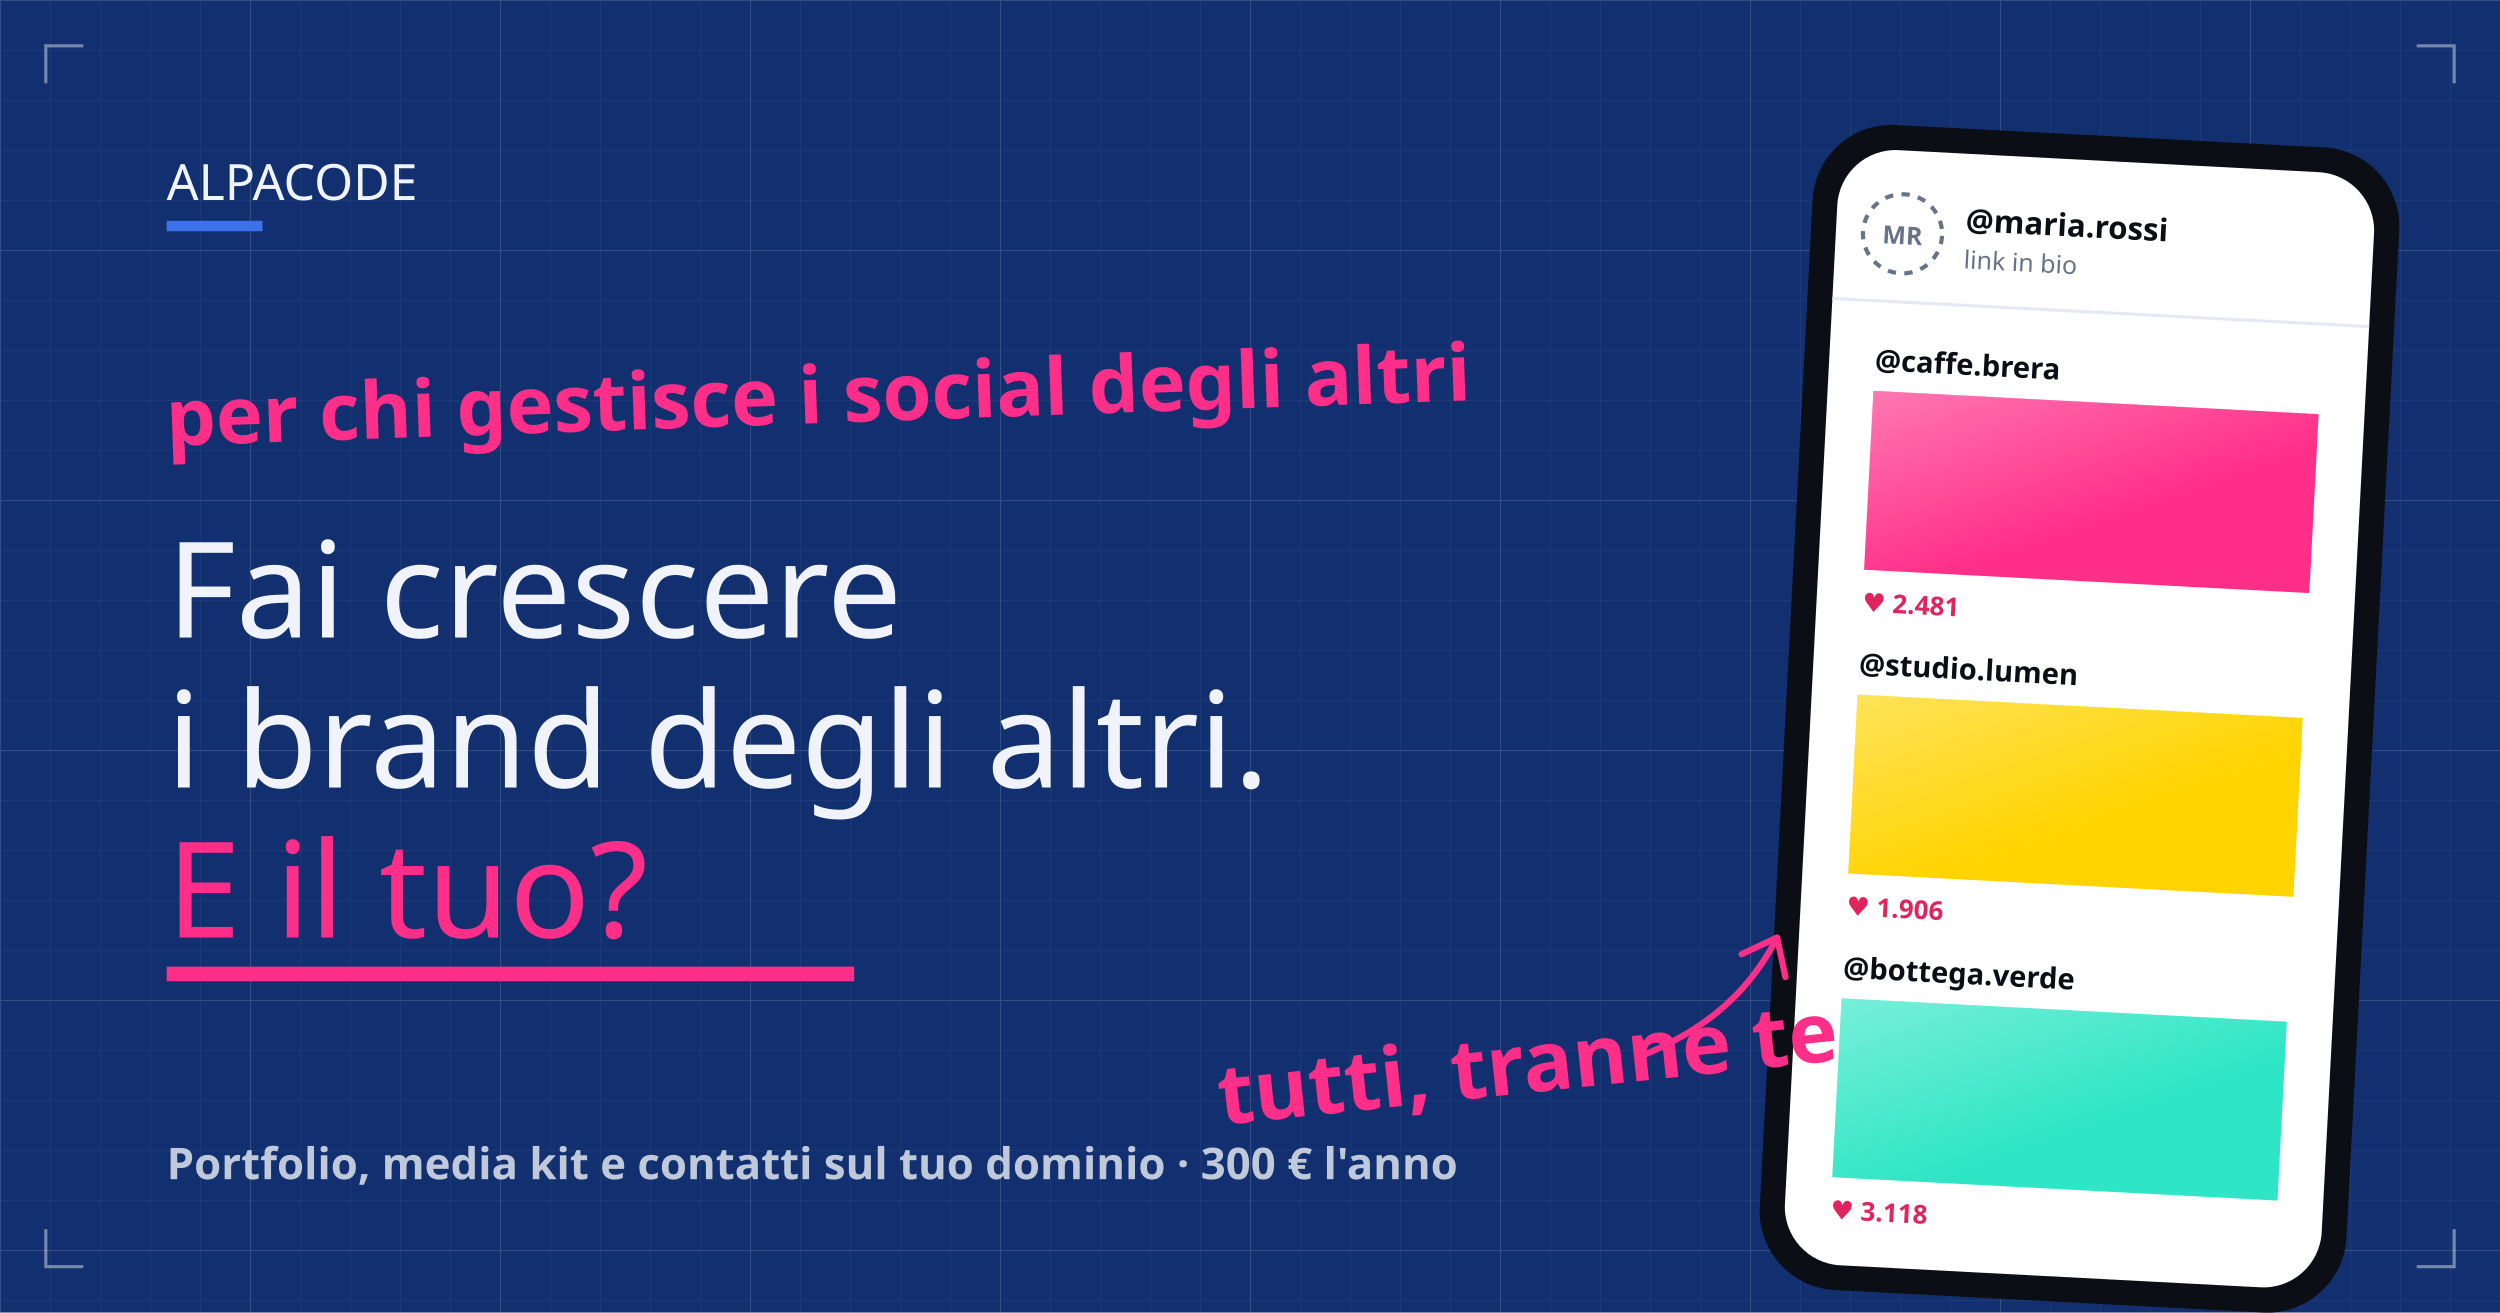
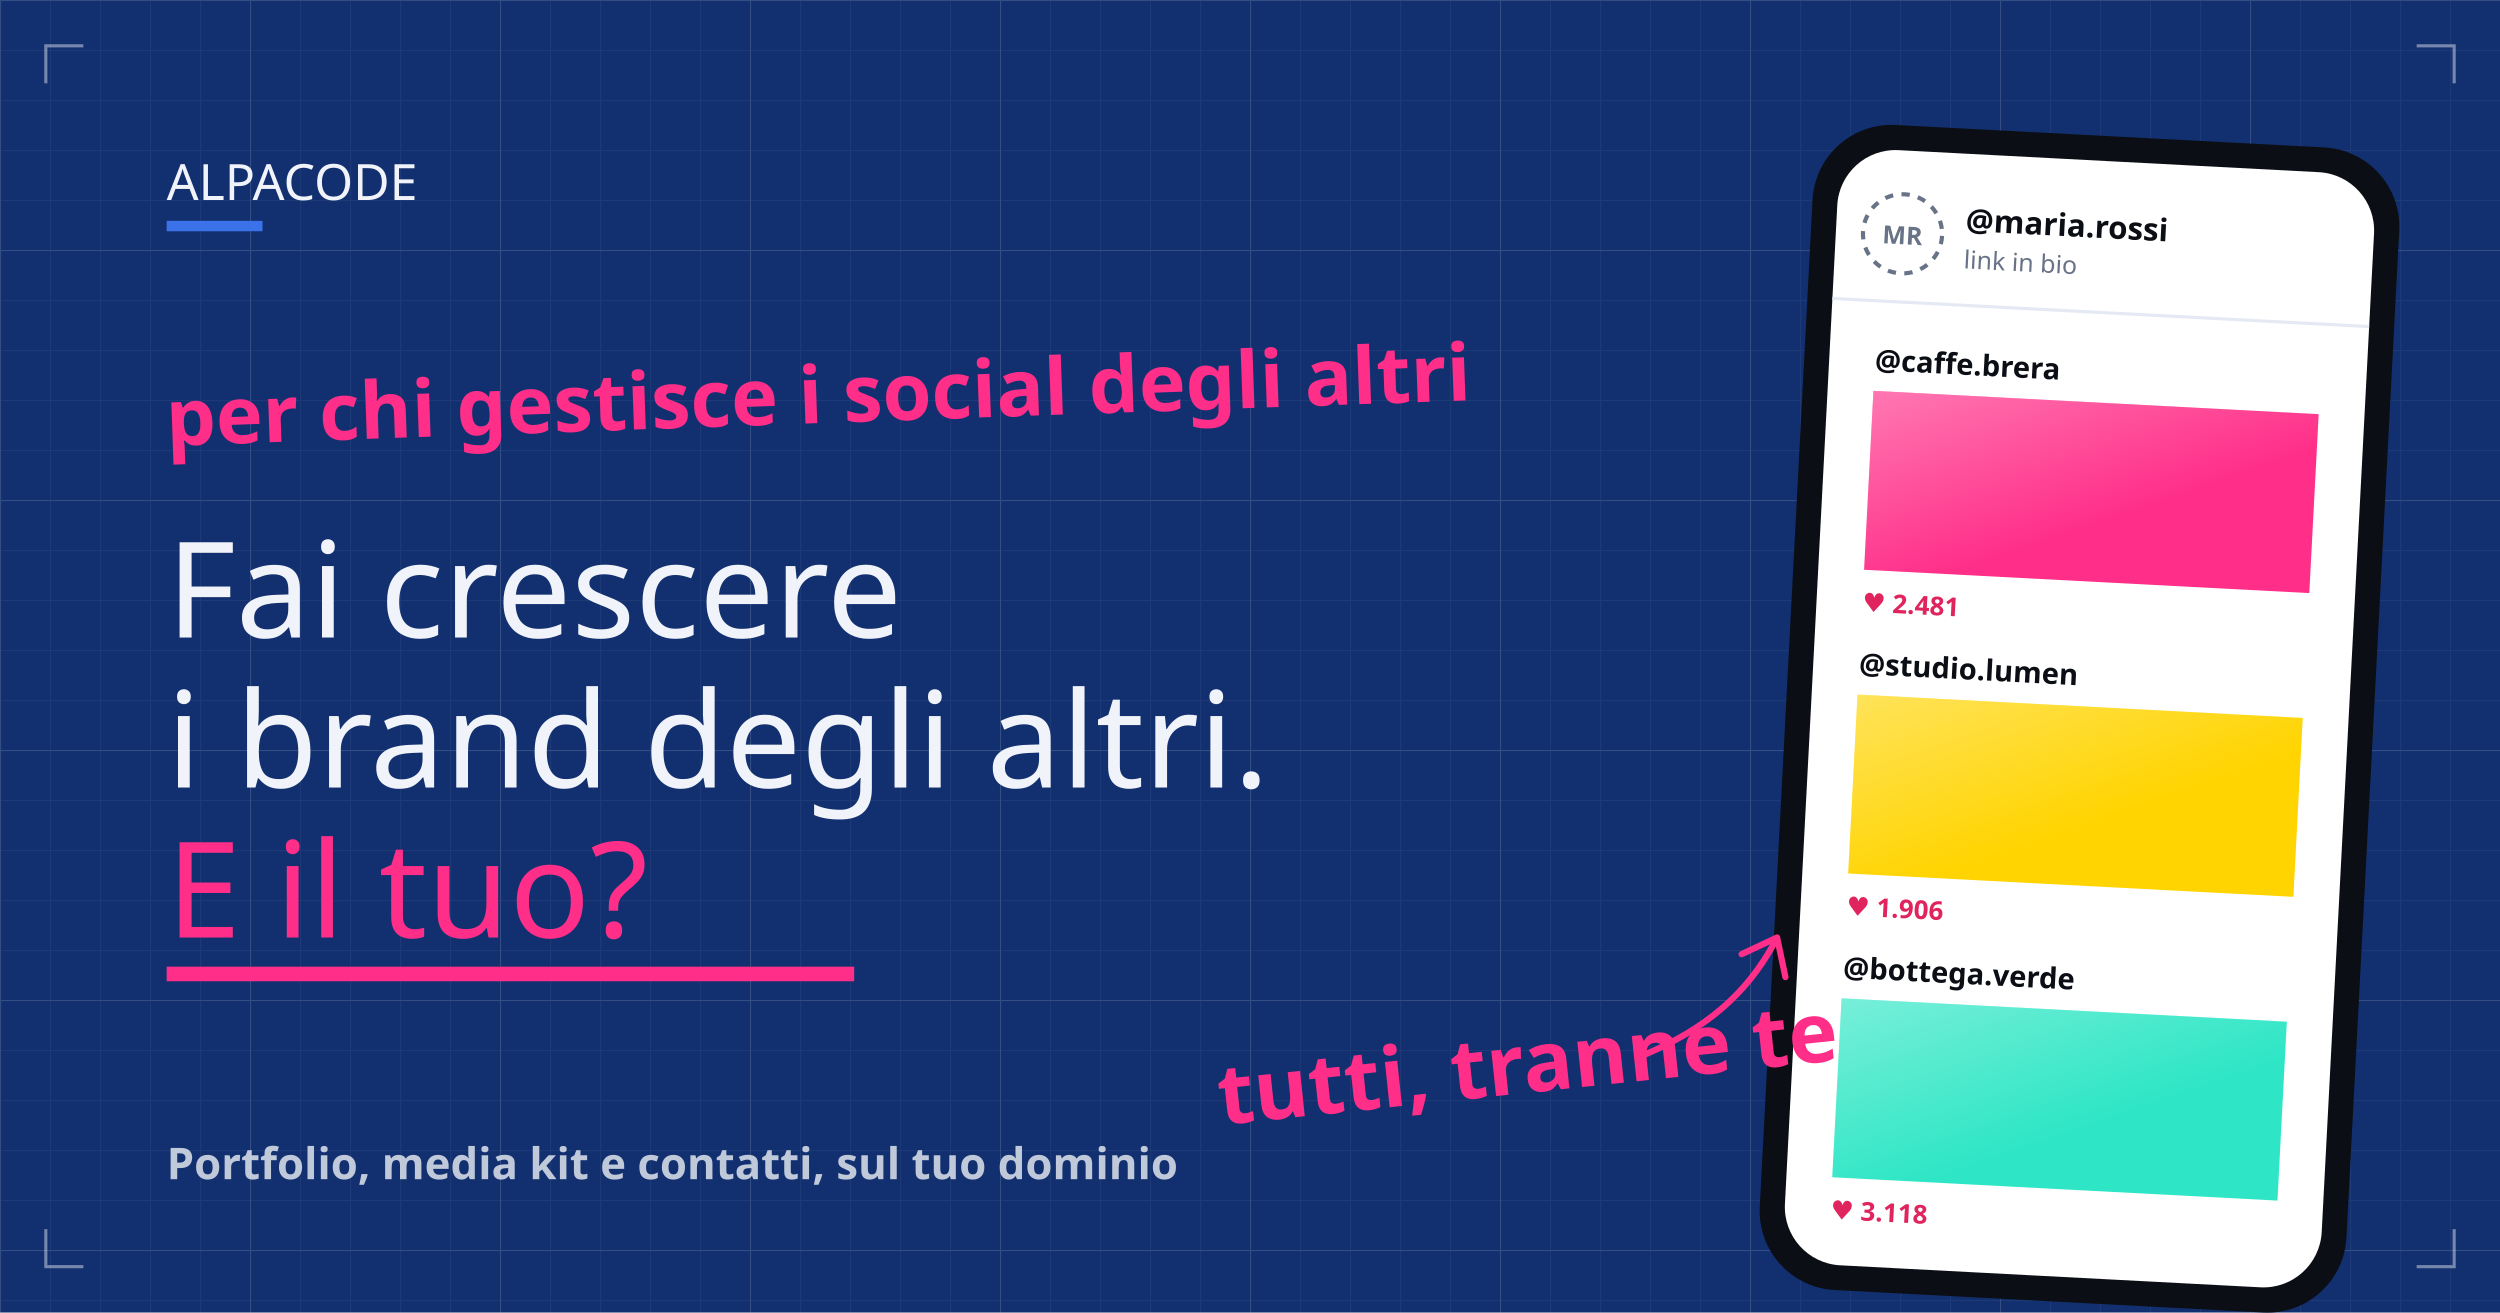
<svg xmlns="http://www.w3.org/2000/svg" viewBox="0 0 1200 630" width="1200" height="630">
  <defs>
    <pattern id="g" patternUnits="userSpaceOnUse" width="24" height="24">
      <path d="M24 0H0V24" fill="none" stroke="#F0F3F9" stroke-opacity="0.05" />
    </pattern>
    <pattern id="G" patternUnits="userSpaceOnUse" width="120" height="120">
      <path d="M120 0H0V120" fill="none" stroke="#F0F3F9" stroke-opacity="0.11" />
    </pattern>
    <linearGradient id="shine" x1="0" y1="0" x2="1" y2="1">
      <stop offset="0" stop-color="#FFFFFF" stop-opacity="0.35" />
      <stop offset="0.6" stop-color="#FFFFFF" stop-opacity="0" />
    </linearGradient>
  </defs>
  <rect width="1200" height="630" fill="#12306F" />
  <rect width="1200" height="630" fill="url(#g)" />
  <rect width="1200" height="630" fill="url(#G)" />
  <g stroke="#F0F3F9" stroke-opacity="0.45" stroke-width="1.5" fill="none">
    <path d="M22 40V22H40" />
    <path d="M1160 22H1178V40" />
    <path d="M22 590V608H40" />
    <path d="M1160 608H1178V590" />
  </g>
  <text x="80" y="96" font-family="Archivo Black" font-size="24" fill="#F0F3F9">ALPACODE</text>
  <rect x="80" y="106" width="46" height="5" fill="#3B72E9" />
  <g transform="translate(872 58) rotate(3)">
    <rect width="282" height="560" rx="38" fill="#0B0E14" />
    <rect x="12" y="12" width="258" height="536" rx="28" fill="#FFFFFF" />
    <circle cx="44" cy="52" r="19" fill="none" stroke="#687387" stroke-width="2" stroke-dasharray="4 4" />
    <text x="44" y="57" text-anchor="middle" font-family="Manrope" font-weight="800" font-size="12" fill="#687387">MR</text>
    <text x="74" y="49" font-family="Manrope" font-weight="800" font-size="15" fill="#0B0E14">@maria.rossi</text>
    <text x="74" y="67" font-family="Manrope" font-weight="500" font-size="12" fill="#687387">link in bio</text>
    <rect x="12" y="84" width="258" height="1.5" fill="#E4E9F3" />
    <g transform="translate(12 0)">
      <text x="22" y="118" font-family="Manrope" font-weight="800" font-size="14" fill="#0B0E14">@caffe.brera</text>
      <rect x="22" y="128" width="214" height="86" fill="#FF2E88" />
      <rect x="22" y="128" width="214" height="86" fill="url(#shine)" />
      <text x="22" y="234" font-family="Manrope" font-weight="700" font-size="12.5" fill="#E0245E">♥ 2.481</text>
      <text x="22" y="264" font-family="Manrope" font-weight="800" font-size="14" fill="#0B0E14">@studio.lumen</text>
      <rect x="22" y="274" width="214" height="86" fill="#FFD400" />
      <rect x="22" y="274" width="214" height="86" fill="url(#shine)" />
      <text x="22" y="380" font-family="Manrope" font-weight="700" font-size="12.5" fill="#E0245E">♥ 1.906</text>
      <text x="22" y="410" font-family="Manrope" font-weight="800" font-size="14" fill="#0B0E14">@bottega.verde</text>
      <rect x="22" y="420" width="214" height="86" fill="#2EE6C5" />
      <rect x="22" y="420" width="214" height="86" fill="url(#shine)" />
      <text x="22" y="526" font-family="Manrope" font-weight="700" font-size="12.5" fill="#E0245E">♥ 3.118</text>
    </g>
  </g>
  <text x="586" y="540" font-family="Caveat" font-weight="600" font-size="40" fill="#FF2E88" transform="rotate(-6 586 540)">tutti, tranne te</text>
  <path d="M790 506 C 818 494, 838 478, 852 452" fill="none" stroke="#FF2E88" stroke-width="3" stroke-linecap="round" />
  <path d="M836 458 L853 450 L857 469" fill="none" stroke="#FF2E88" stroke-width="3" stroke-linecap="round" stroke-linejoin="round" />
  <text x="80" y="214" font-family="Caveat" font-weight="600" font-size="38" fill="#FF2E88" transform="rotate(-2 80 214)">per chi gestisce i social degli altri</text>
  <g font-family="Archivo Black" font-size="64" fill="#F0F3F9">
    <text x="80" y="306">Fai crescere</text>
    <text x="80" y="378">i brand degli altri.</text>
  </g>
  <text x="80" y="450" font-family="Archivo Black" font-size="64" fill="#FF2E88">E il tuo?</text>
  <rect x="80" y="464" width="330" height="7" fill="#FF2E88" />
-   <text x="80" y="566" font-family="Manrope" font-weight="700" font-size="21" fill="#F0F3F9" fill-opacity="0.78">Portfolio, media kit e contatti sul tuo dominio · 300 € l'anno</text>
+   <text x="80" y="566" font-family="Manrope" font-weight="700" font-size="21" fill="#F0F3F9" fill-opacity="0.78">Portfolio, media kit e contatti, sul tuo dominio</text>
</svg>
